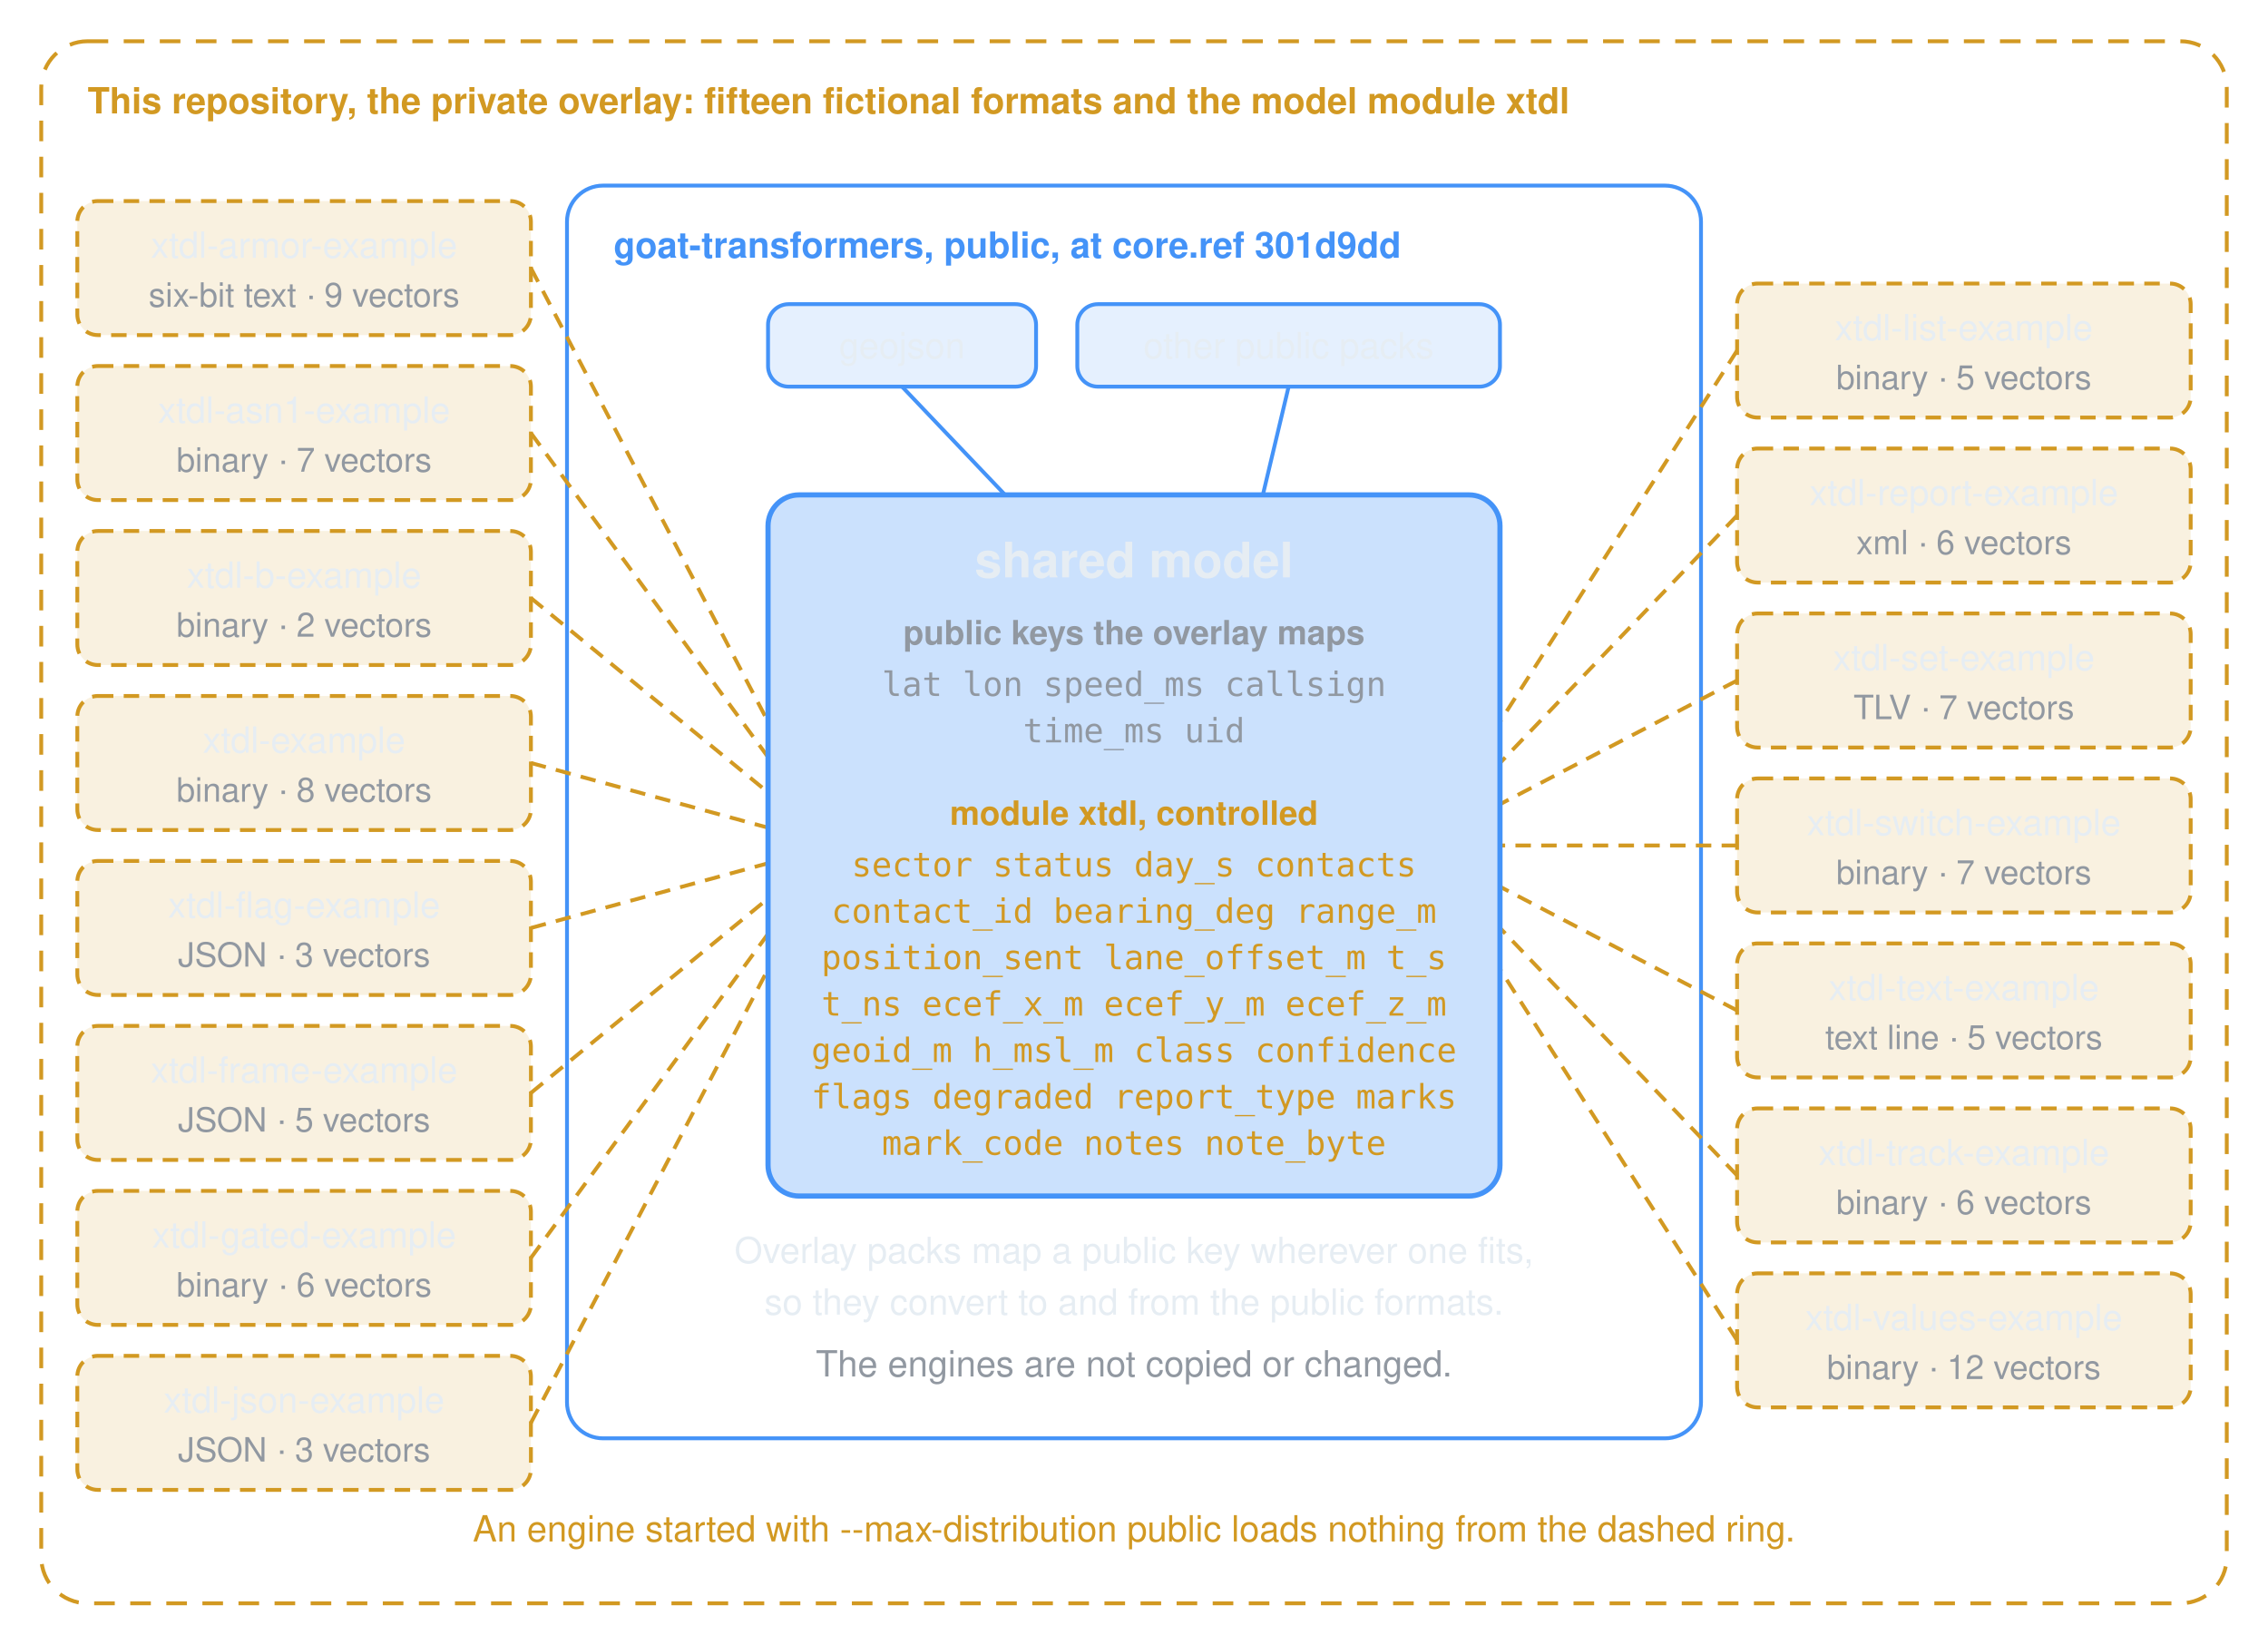
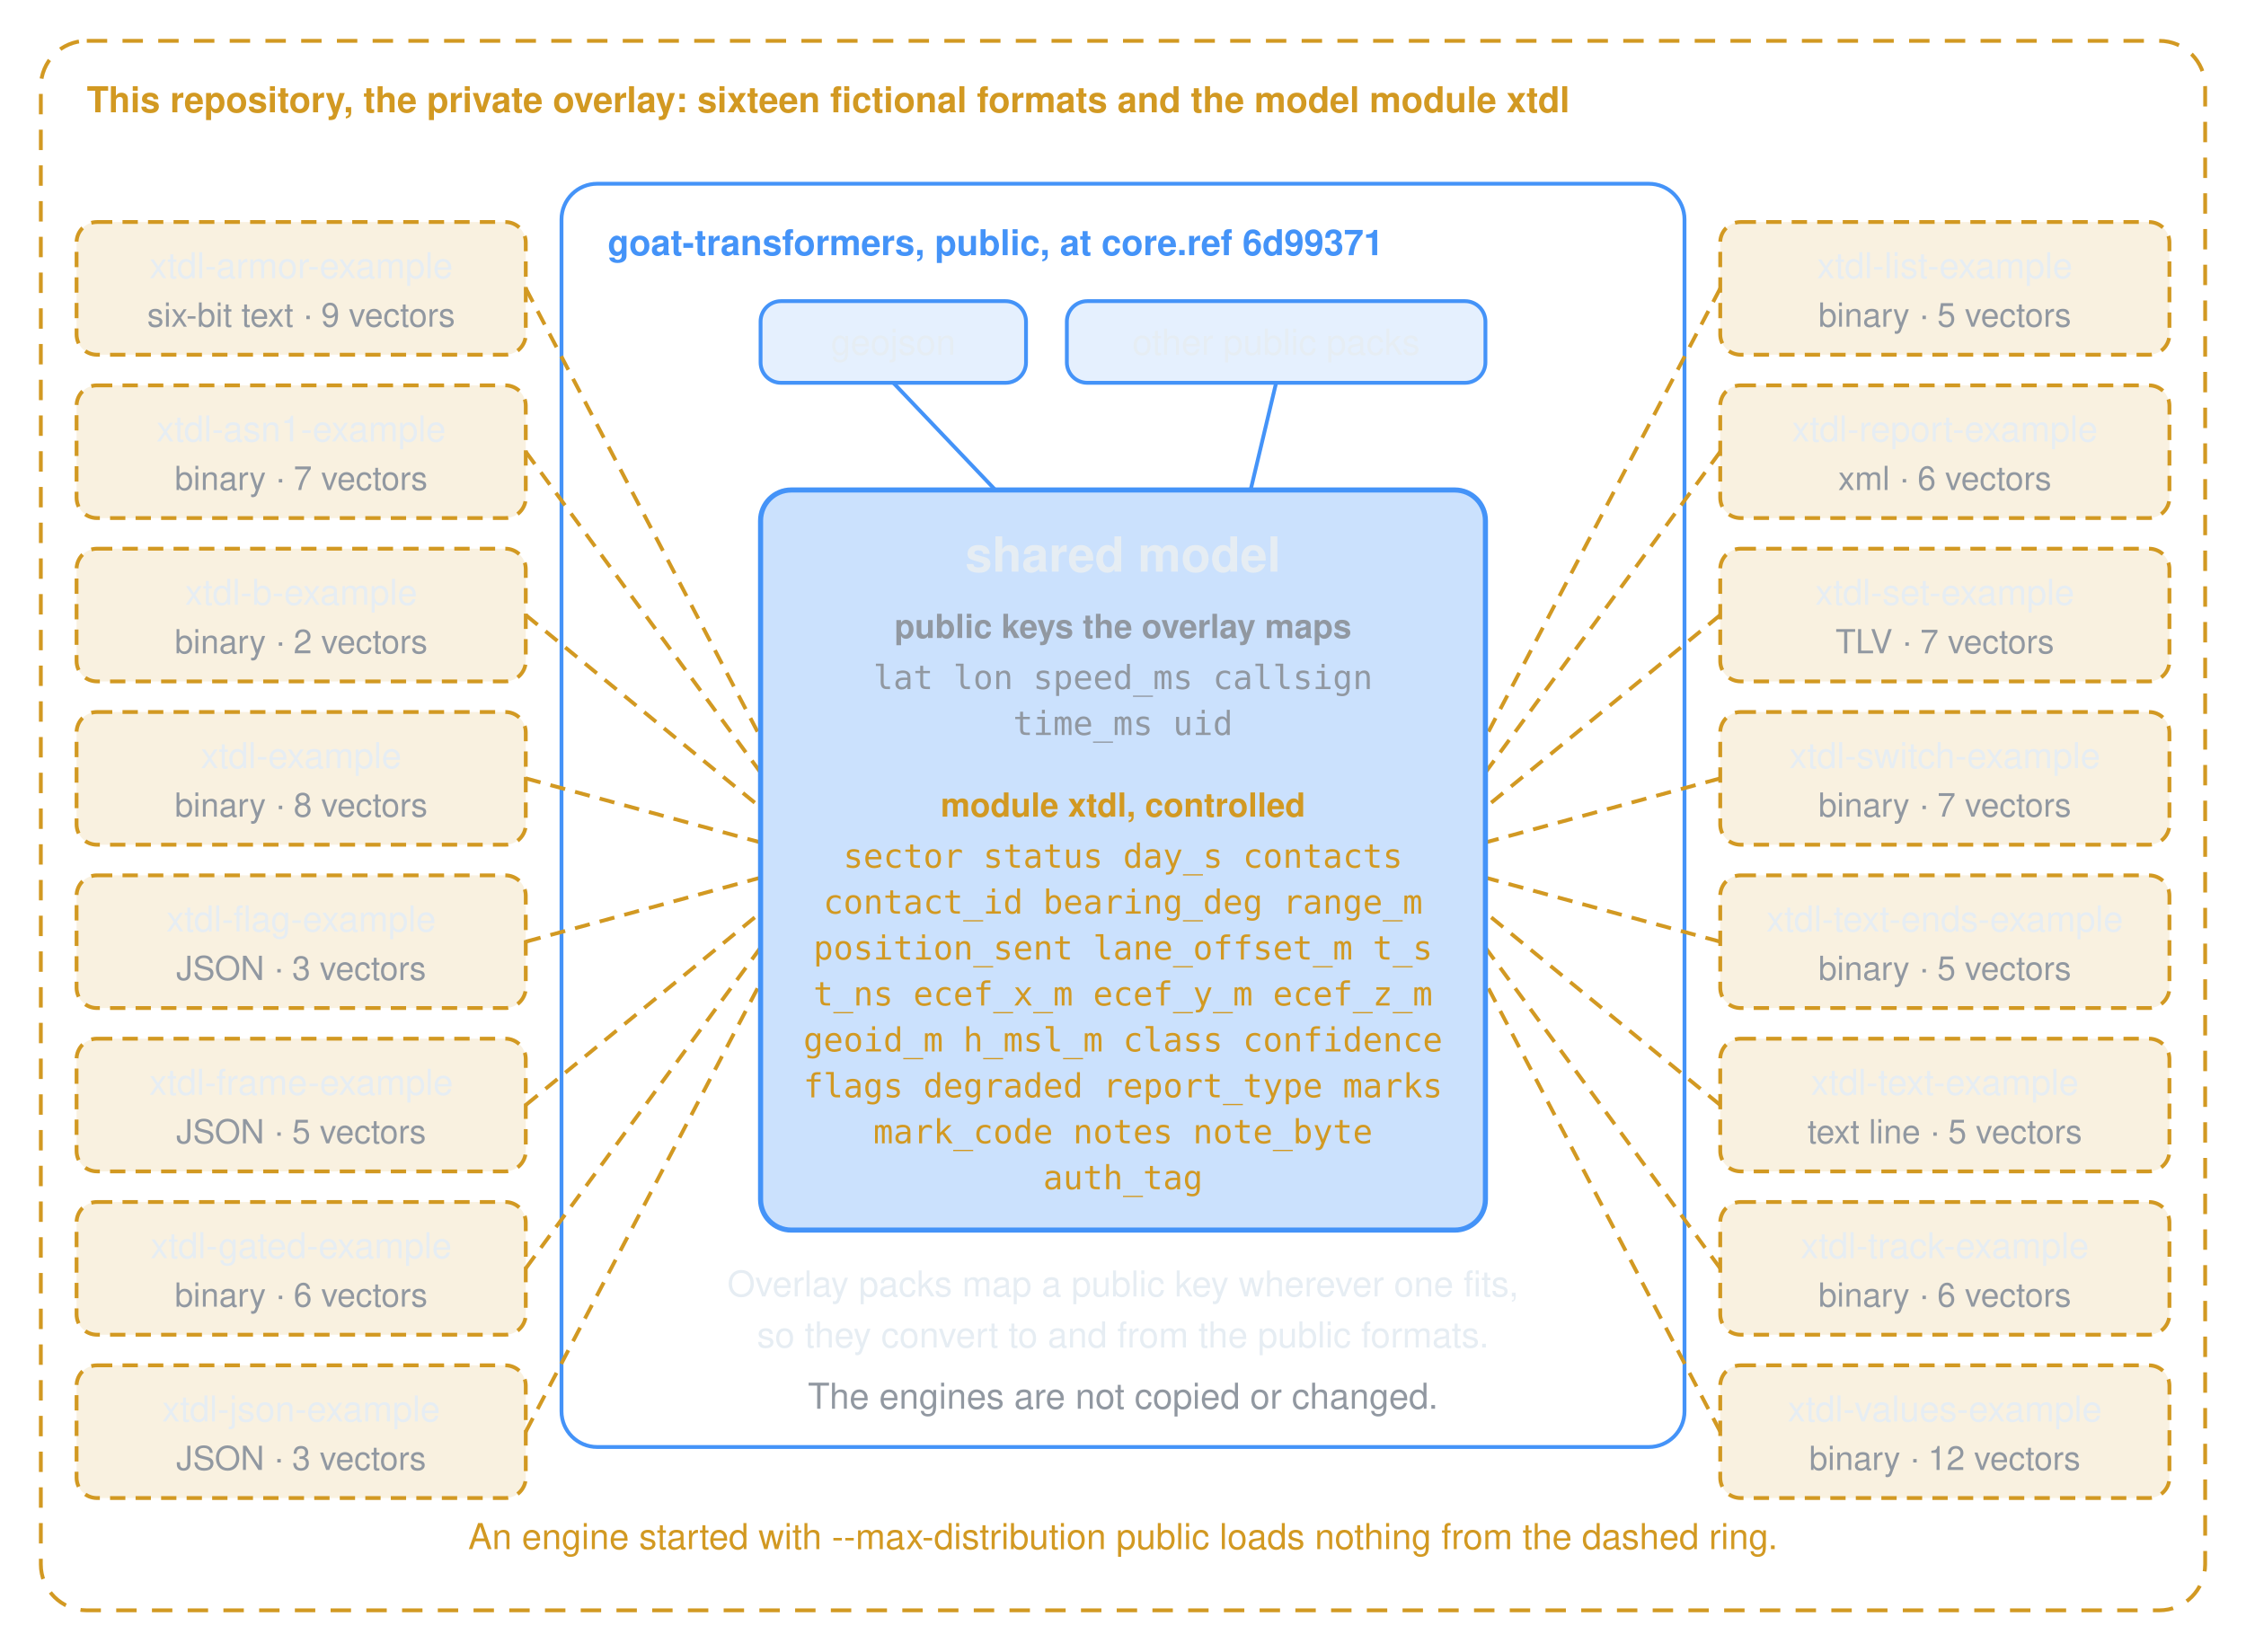
- <svg xmlns="http://www.w3.org/2000/svg" viewBox="0 0 880 638" width="880" height="638" role="img" aria-labelledby="t d">
+ <svg xmlns="http://www.w3.org/2000/svg" viewBox="0 0 880 647" width="880" height="647" role="img" aria-labelledby="t d">
  <style>
  .ink{fill:#e6edf3} .quiet{fill:#9198a1} .pub{fill:#4493f8} .ovl{fill:#d29922}
  .t{font-family:-apple-system,BlinkMacSystemFont,"Segoe UI",Helvetica,Arial,sans-serif}
  .m{font-family:ui-monospace,SFMono-Regular,Menlo,Consolas,monospace}
  .box{fill:#4493f8;fill-opacity:.14;stroke:#4493f8;stroke-width:1.5}
  .hub{fill:#4493f8;fill-opacity:.28;stroke:#4493f8;stroke-width:2}
  .obox{fill:#d29922;fill-opacity:.14;stroke:#d29922;stroke-width:1.5;stroke-dasharray:6 4}
  .ring{fill:none;stroke:#4493f8;stroke-width:1.5}
  .oring{fill:none;stroke:#d29922;stroke-width:1.5;stroke-dasharray:8 6}
  .ln{stroke:#4493f8;stroke-width:1.5;fill:none}
  .oln{stroke:#d29922;stroke-width:1.5;fill:none;stroke-dasharray:6 4}
</style>
-   <rect x="16" y="16" width="848" height="606" rx="18" class="oring" />
-   <text x="34" y="44" class="t ovl" font-size="14" text-anchor="start" font-weight="600">This repository, the private overlay: fifteen fictional formats and the model module xtdl</text>
-   <rect x="220" y="72" width="440" height="486" rx="14" class="ring" />
-   <text x="238" y="100" class="t pub" font-size="14" text-anchor="start" font-weight="600">goat-transformers, public, at core.ref 301d9dd</text>
+   <rect x="16" y="16" width="848" height="615" rx="18" class="oring" />
+   <text x="34" y="44" class="t ovl" font-size="14" text-anchor="start" font-weight="600">This repository, the private overlay: sixteen fictional formats and the model module xtdl</text>
+   <rect x="220" y="72" width="440" height="495" rx="14" class="ring" />
+   <text x="238" y="100" class="t pub" font-size="14" text-anchor="start" font-weight="600">goat-transformers, public, at core.ref 6d99371</text>
  <path d="M350 150 L390 192" class="ln" />
  <path d="M500 150 L490 192" class="ln" />
  <rect x="298" y="118" width="104" height="32" rx="8" class="box" />
  <text x="350" y="139" class="t ink" font-size="14" text-anchor="middle">geojson</text>
  <rect x="418" y="118" width="164" height="32" rx="8" class="box" />
  <text x="500" y="139" class="t ink" font-size="14" text-anchor="middle">other public packs</text>
-   <path d="M206 104 L298 280" class="oln" />
-   <path d="M206 168 L298 293.7" class="oln" />
-   <path d="M206 232 L298 307.4" class="oln" />
-   <path d="M206 296 L298 321.1" class="oln" />
-   <path d="M206 360 L298 334.9" class="oln" />
-   <path d="M206 424 L298 348.6" class="oln" />
-   <path d="M206 488 L298 362.3" class="oln" />
-   <path d="M206 552 L298 376" class="oln" />
-   <path d="M674 136 L582 280" class="oln" />
-   <path d="M674 200 L582 296" class="oln" />
-   <path d="M674 264 L582 312" class="oln" />
-   <path d="M674 328 L582 328" class="oln" />
-   <path d="M674 392 L582 344" class="oln" />
-   <path d="M674 456 L582 360" class="oln" />
-   <path d="M674 520 L582 376" class="oln" />
-   <rect x="30" y="78" width="176" height="52" rx="8" class="obox" />
-   <text x="118" y="100" class="t ink" font-size="14" text-anchor="middle">xtdl-armor-example</text>
-   <text x="118" y="119" class="t quiet" font-size="13" text-anchor="middle">six-bit text · 9 vectors</text>
-   <rect x="30" y="142" width="176" height="52" rx="8" class="obox" />
-   <text x="118" y="164" class="t ink" font-size="14" text-anchor="middle">xtdl-asn1-example</text>
-   <text x="118" y="183" class="t quiet" font-size="13" text-anchor="middle">binary · 7 vectors</text>
-   <rect x="30" y="206" width="176" height="52" rx="8" class="obox" />
-   <text x="118" y="228" class="t ink" font-size="14" text-anchor="middle">xtdl-b-example</text>
-   <text x="118" y="247" class="t quiet" font-size="13" text-anchor="middle">binary · 2 vectors</text>
-   <rect x="30" y="270" width="176" height="52" rx="8" class="obox" />
-   <text x="118" y="292" class="t ink" font-size="14" text-anchor="middle">xtdl-example</text>
-   <text x="118" y="311" class="t quiet" font-size="13" text-anchor="middle">binary · 8 vectors</text>
-   <rect x="30" y="334" width="176" height="52" rx="8" class="obox" />
-   <text x="118" y="356" class="t ink" font-size="14" text-anchor="middle">xtdl-flag-example</text>
-   <text x="118" y="375" class="t quiet" font-size="13" text-anchor="middle">JSON · 3 vectors</text>
-   <rect x="30" y="398" width="176" height="52" rx="8" class="obox" />
-   <text x="118" y="420" class="t ink" font-size="14" text-anchor="middle">xtdl-frame-example</text>
-   <text x="118" y="439" class="t quiet" font-size="13" text-anchor="middle">JSON · 5 vectors</text>
-   <rect x="30" y="462" width="176" height="52" rx="8" class="obox" />
-   <text x="118" y="484" class="t ink" font-size="14" text-anchor="middle">xtdl-gated-example</text>
-   <text x="118" y="503" class="t quiet" font-size="13" text-anchor="middle">binary · 6 vectors</text>
-   <rect x="30" y="526" width="176" height="52" rx="8" class="obox" />
-   <text x="118" y="548" class="t ink" font-size="14" text-anchor="middle">xtdl-json-example</text>
-   <text x="118" y="567" class="t quiet" font-size="13" text-anchor="middle">JSON · 3 vectors</text>
-   <rect x="674" y="110" width="176" height="52" rx="8" class="obox" />
-   <text x="762" y="132" class="t ink" font-size="14" text-anchor="middle">xtdl-list-example</text>
-   <text x="762" y="151" class="t quiet" font-size="13" text-anchor="middle">binary · 5 vectors</text>
-   <rect x="674" y="174" width="176" height="52" rx="8" class="obox" />
-   <text x="762" y="196" class="t ink" font-size="14" text-anchor="middle">xtdl-report-example</text>
-   <text x="762" y="215" class="t quiet" font-size="13" text-anchor="middle">xml · 6 vectors</text>
-   <rect x="674" y="238" width="176" height="52" rx="8" class="obox" />
-   <text x="762" y="260" class="t ink" font-size="14" text-anchor="middle">xtdl-set-example</text>
-   <text x="762" y="279" class="t quiet" font-size="13" text-anchor="middle">TLV · 7 vectors</text>
-   <rect x="674" y="302" width="176" height="52" rx="8" class="obox" />
-   <text x="762" y="324" class="t ink" font-size="14" text-anchor="middle">xtdl-switch-example</text>
-   <text x="762" y="343" class="t quiet" font-size="13" text-anchor="middle">binary · 7 vectors</text>
-   <rect x="674" y="366" width="176" height="52" rx="8" class="obox" />
-   <text x="762" y="388" class="t ink" font-size="14" text-anchor="middle">xtdl-text-example</text>
-   <text x="762" y="407" class="t quiet" font-size="13" text-anchor="middle">text line · 5 vectors</text>
-   <rect x="674" y="430" width="176" height="52" rx="8" class="obox" />
-   <text x="762" y="452" class="t ink" font-size="14" text-anchor="middle">xtdl-track-example</text>
-   <text x="762" y="471" class="t quiet" font-size="13" text-anchor="middle">binary · 6 vectors</text>
-   <rect x="674" y="494" width="176" height="52" rx="8" class="obox" />
-   <text x="762" y="516" class="t ink" font-size="14" text-anchor="middle">xtdl-values-example</text>
-   <text x="762" y="535" class="t quiet" font-size="13" text-anchor="middle">binary · 12 vectors</text>
-   <rect x="298" y="192" width="284" height="272" rx="12" class="hub" />
+   <path d="M206 113 L298 289" class="oln" />
+   <path d="M206 177 L298 302.7" class="oln" />
+   <path d="M206 241 L298 316.4" class="oln" />
+   <path d="M206 305 L298 330.1" class="oln" />
+   <path d="M206 369 L298 343.9" class="oln" />
+   <path d="M206 433 L298 357.6" class="oln" />
+   <path d="M206 497 L298 371.3" class="oln" />
+   <path d="M206 561 L298 385" class="oln" />
+   <path d="M674 113 L582 289" class="oln" />
+   <path d="M674 177 L582 302.7" class="oln" />
+   <path d="M674 241 L582 316.4" class="oln" />
+   <path d="M674 305 L582 330.1" class="oln" />
+   <path d="M674 369 L582 343.9" class="oln" />
+   <path d="M674 433 L582 357.6" class="oln" />
+   <path d="M674 497 L582 371.3" class="oln" />
+   <path d="M674 561 L582 385" class="oln" />
+   <rect x="30" y="87" width="176" height="52" rx="8" class="obox" />
+   <text x="118" y="109" class="t ink" font-size="14" text-anchor="middle">xtdl-armor-example</text>
+   <text x="118" y="128" class="t quiet" font-size="13" text-anchor="middle">six-bit text · 9 vectors</text>
+   <rect x="30" y="151" width="176" height="52" rx="8" class="obox" />
+   <text x="118" y="173" class="t ink" font-size="14" text-anchor="middle">xtdl-asn1-example</text>
+   <text x="118" y="192" class="t quiet" font-size="13" text-anchor="middle">binary · 7 vectors</text>
+   <rect x="30" y="215" width="176" height="52" rx="8" class="obox" />
+   <text x="118" y="237" class="t ink" font-size="14" text-anchor="middle">xtdl-b-example</text>
+   <text x="118" y="256" class="t quiet" font-size="13" text-anchor="middle">binary · 2 vectors</text>
+   <rect x="30" y="279" width="176" height="52" rx="8" class="obox" />
+   <text x="118" y="301" class="t ink" font-size="14" text-anchor="middle">xtdl-example</text>
+   <text x="118" y="320" class="t quiet" font-size="13" text-anchor="middle">binary · 8 vectors</text>
+   <rect x="30" y="343" width="176" height="52" rx="8" class="obox" />
+   <text x="118" y="365" class="t ink" font-size="14" text-anchor="middle">xtdl-flag-example</text>
+   <text x="118" y="384" class="t quiet" font-size="13" text-anchor="middle">JSON · 3 vectors</text>
+   <rect x="30" y="407" width="176" height="52" rx="8" class="obox" />
+   <text x="118" y="429" class="t ink" font-size="14" text-anchor="middle">xtdl-frame-example</text>
+   <text x="118" y="448" class="t quiet" font-size="13" text-anchor="middle">JSON · 5 vectors</text>
+   <rect x="30" y="471" width="176" height="52" rx="8" class="obox" />
+   <text x="118" y="493" class="t ink" font-size="14" text-anchor="middle">xtdl-gated-example</text>
+   <text x="118" y="512" class="t quiet" font-size="13" text-anchor="middle">binary · 6 vectors</text>
+   <rect x="30" y="535" width="176" height="52" rx="8" class="obox" />
+   <text x="118" y="557" class="t ink" font-size="14" text-anchor="middle">xtdl-json-example</text>
+   <text x="118" y="576" class="t quiet" font-size="13" text-anchor="middle">JSON · 3 vectors</text>
+   <rect x="674" y="87" width="176" height="52" rx="8" class="obox" />
+   <text x="762" y="109" class="t ink" font-size="14" text-anchor="middle">xtdl-list-example</text>
+   <text x="762" y="128" class="t quiet" font-size="13" text-anchor="middle">binary · 5 vectors</text>
+   <rect x="674" y="151" width="176" height="52" rx="8" class="obox" />
+   <text x="762" y="173" class="t ink" font-size="14" text-anchor="middle">xtdl-report-example</text>
+   <text x="762" y="192" class="t quiet" font-size="13" text-anchor="middle">xml · 6 vectors</text>
+   <rect x="674" y="215" width="176" height="52" rx="8" class="obox" />
+   <text x="762" y="237" class="t ink" font-size="14" text-anchor="middle">xtdl-set-example</text>
+   <text x="762" y="256" class="t quiet" font-size="13" text-anchor="middle">TLV · 7 vectors</text>
+   <rect x="674" y="279" width="176" height="52" rx="8" class="obox" />
+   <text x="762" y="301" class="t ink" font-size="14" text-anchor="middle">xtdl-switch-example</text>
+   <text x="762" y="320" class="t quiet" font-size="13" text-anchor="middle">binary · 7 vectors</text>
+   <rect x="674" y="343" width="176" height="52" rx="8" class="obox" />
+   <text x="762" y="365" class="t ink" font-size="14" text-anchor="middle">xtdl-text-ends-example</text>
+   <text x="762" y="384" class="t quiet" font-size="13" text-anchor="middle">binary · 5 vectors</text>
+   <rect x="674" y="407" width="176" height="52" rx="8" class="obox" />
+   <text x="762" y="429" class="t ink" font-size="14" text-anchor="middle">xtdl-text-example</text>
+   <text x="762" y="448" class="t quiet" font-size="13" text-anchor="middle">text line · 5 vectors</text>
+   <rect x="674" y="471" width="176" height="52" rx="8" class="obox" />
+   <text x="762" y="493" class="t ink" font-size="14" text-anchor="middle">xtdl-track-example</text>
+   <text x="762" y="512" class="t quiet" font-size="13" text-anchor="middle">binary · 6 vectors</text>
+   <rect x="674" y="535" width="176" height="52" rx="8" class="obox" />
+   <text x="762" y="557" class="t ink" font-size="14" text-anchor="middle">xtdl-values-example</text>
+   <text x="762" y="576" class="t quiet" font-size="13" text-anchor="middle">binary · 12 vectors</text>
+   <rect x="298" y="192" width="284" height="290" rx="12" class="hub" />
  <text x="440" y="224" class="t ink" font-size="19" text-anchor="middle" font-weight="600">shared model</text>
  <text x="440" y="250" class="t quiet" font-size="13" text-anchor="middle" font-weight="600">public keys the overlay maps</text>
  <text x="440" y="320" class="t ovl" font-size="13" text-anchor="middle" font-weight="600">module xtdl, controlled</text>
  <text x="440" y="270" class="m quiet" font-size="13" text-anchor="middle">lat lon speed_ms callsign</text>
  <text x="440" y="288" class="m quiet" font-size="13" text-anchor="middle">time_ms uid</text>
  <text x="440" y="340" class="m ovl" font-size="13" text-anchor="middle">sector status day_s contacts</text>
  <text x="440" y="358" class="m ovl" font-size="13" text-anchor="middle">contact_id bearing_deg range_m</text>
  <text x="440" y="376" class="m ovl" font-size="13" text-anchor="middle">position_sent lane_offset_m t_s</text>
  <text x="440" y="394" class="m ovl" font-size="13" text-anchor="middle">t_ns ecef_x_m ecef_y_m ecef_z_m</text>
  <text x="440" y="412" class="m ovl" font-size="13" text-anchor="middle">geoid_m h_msl_m class confidence</text>
  <text x="440" y="430" class="m ovl" font-size="13" text-anchor="middle">flags degraded report_type marks</text>
  <text x="440" y="448" class="m ovl" font-size="13" text-anchor="middle">mark_code notes note_byte</text>
-   <text x="440" y="490" class="t ink" font-size="14" text-anchor="middle">Overlay packs map a public key wherever one fits,</text>
-   <text x="440" y="510" class="t ink" font-size="14" text-anchor="middle">so they convert to and from the public formats.</text>
-   <text x="440" y="534" class="t quiet" font-size="14" text-anchor="middle">The engines are not copied or changed.</text>
-   <text x="440" y="598" class="t ovl" font-size="14" text-anchor="middle">An engine started with --max-distribution public loads nothing from the dashed ring.</text>
+   <text x="440" y="466" class="m ovl" font-size="13" text-anchor="middle">auth_tag</text>
+   <text x="440" y="508" class="t ink" font-size="14" text-anchor="middle">Overlay packs map a public key wherever one fits,</text>
+   <text x="440" y="528" class="t ink" font-size="14" text-anchor="middle">so they convert to and from the public formats.</text>
+   <text x="440" y="552" class="t quiet" font-size="14" text-anchor="middle">The engines are not copied or changed.</text>
+   <text x="440" y="607" class="t ovl" font-size="14" text-anchor="middle">An engine started with --max-distribution public loads nothing from the dashed ring.</text>
</svg>
